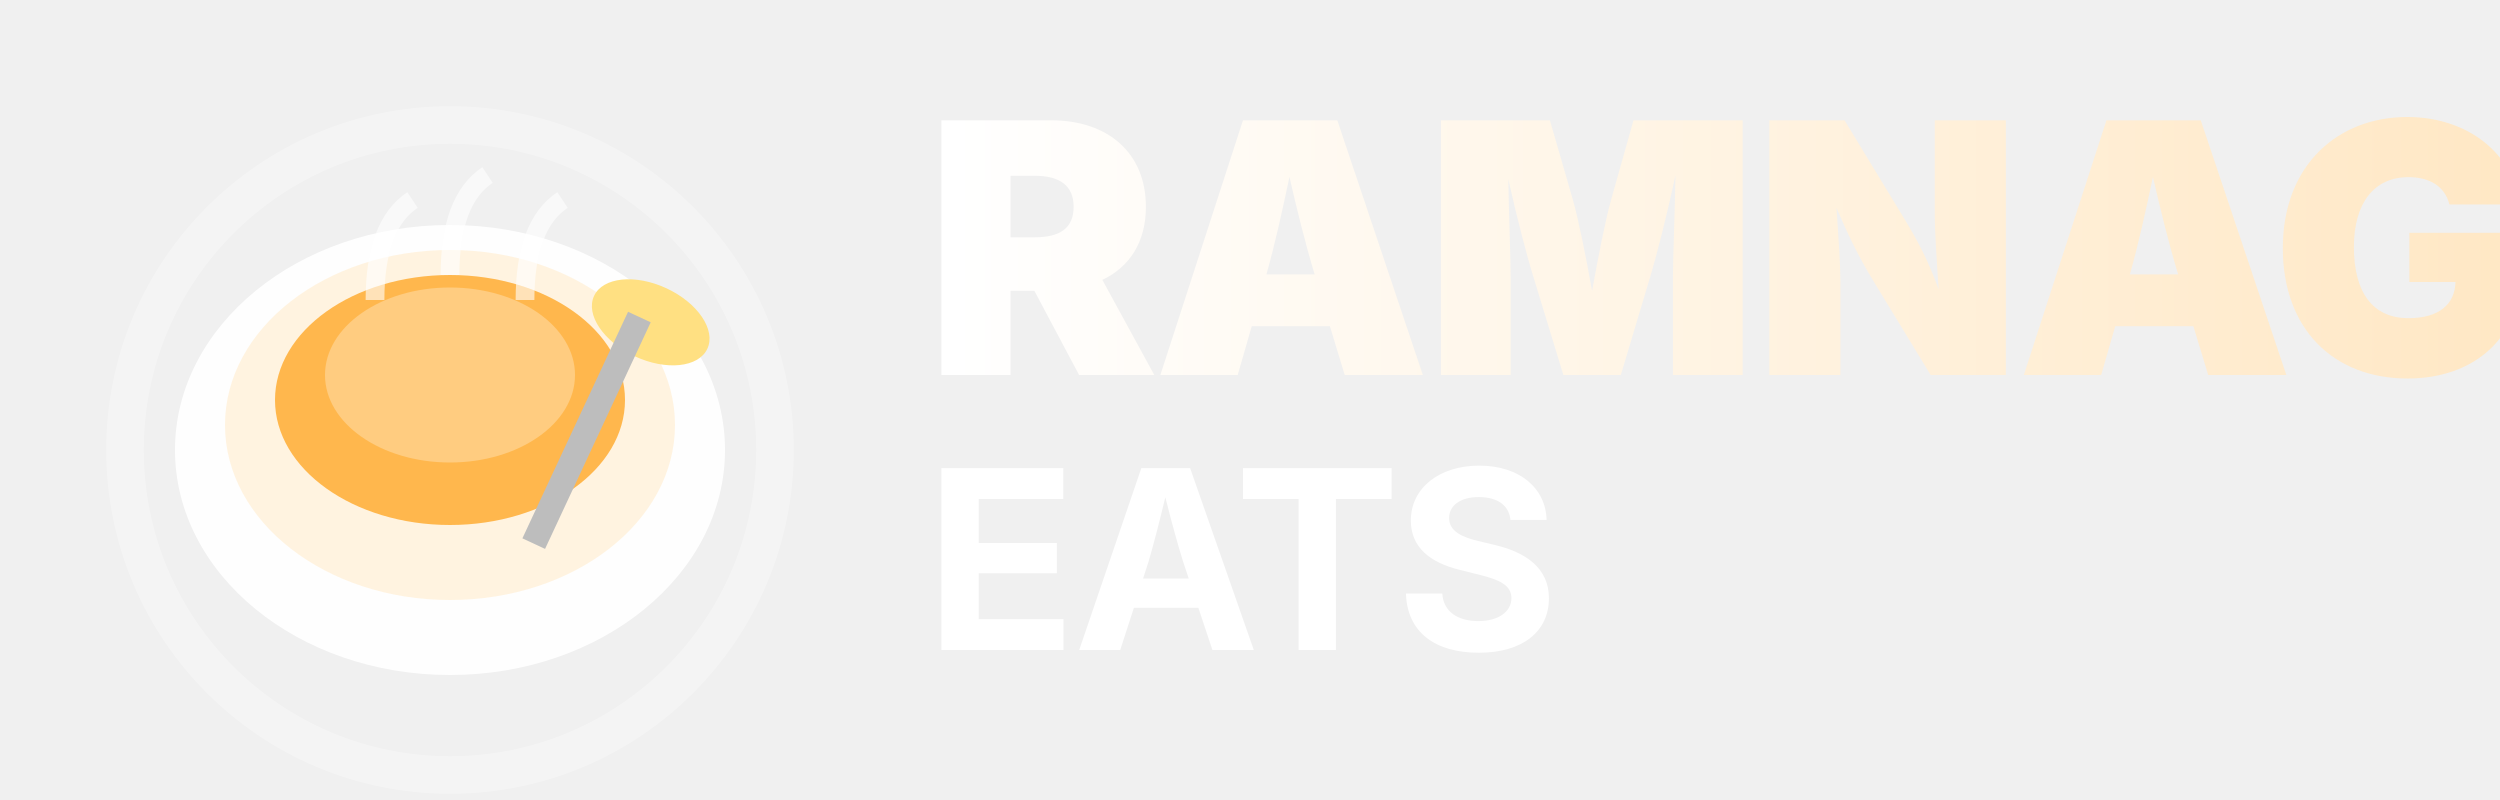
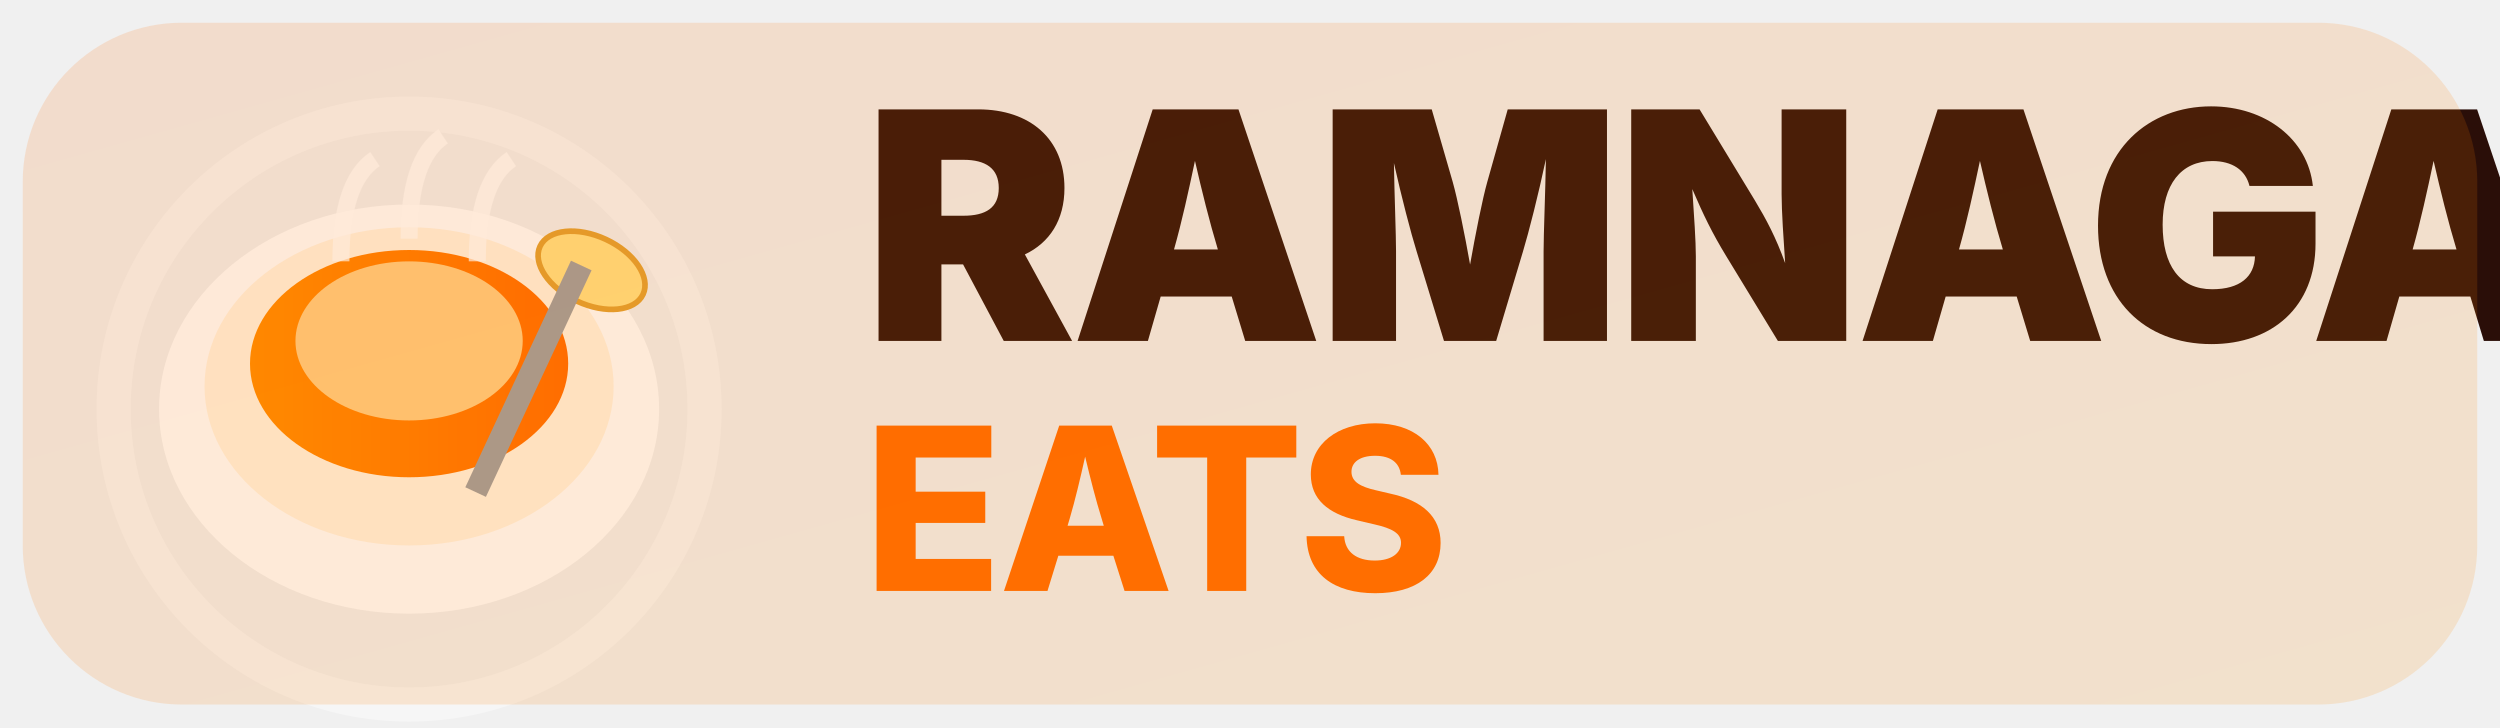
- <svg xmlns="http://www.w3.org/2000/svg" viewBox="0 0 200 64">
+ <svg xmlns="http://www.w3.org/2000/svg" viewBox="0 0 220 64">
  <defs>
    <linearGradient id="logo-bg" x1="0" y1="0" x2="1" y2="1">
      <stop offset="0%" stop-color="#FF6B00" />
      <stop offset="100%" stop-color="#FF8C00" />
    </linearGradient>
-     <linearGradient id="logo-txt" x1="0" y1="0" x2="1" y2="0">
-       <stop offset="0%" stop-color="#FFFFFF" />
-       <stop offset="100%" stop-color="#FFE0B2" />
+     <linearGradient id="logo-orange" x1="0" y1="0" x2="1" y2="0">
+       <stop offset="0%" stop-color="#FF8C00" />
+       <stop offset="100%" stop-color="#FF6B00" />
    </linearGradient>
  </defs>
-   <g transform="translate(8, 8)">
-     <circle cx="28" cy="28" r="26" fill="none" stroke="#FFFFFF" stroke-width="3" opacity="0.3" />
-     <ellipse cx="28" cy="28" rx="22" ry="18" fill="#FFFFFF" opacity="0.95" />
-     <ellipse cx="28" cy="26" rx="18" ry="14" fill="#FFF3E0" />
-     <ellipse cx="28" cy="24" rx="14" ry="10" fill="#FFB74D" />
-     <ellipse cx="28" cy="22" rx="10" ry="7" fill="#FFCC80" />
-     <path d="M22 16 Q22 10 25 8" stroke="#FFFFFF" stroke-width="1.5" fill="none" opacity="0.6" />
-     <path d="M28 14 Q28 8 31 6" stroke="#FFFFFF" stroke-width="1.5" fill="none" opacity="0.6" />
-     <path d="M34 16 Q34 10 37 8" stroke="#FFFFFF" stroke-width="1.5" fill="none" opacity="0.6" />
-     <g transform="translate(42, 8) rotate(25)">
-       <ellipse cx="6" cy="8" rx="5" ry="3" fill="#FFE082" />
-       <rect x="4" y="8" width="2" height="20" fill="#BDBDBD" />
+   <g transform="translate(6, 6)">
+     <circle cx="30" cy="30" r="26" fill="none" stroke="rgba(255,255,255,0.4)" stroke-width="3" />
+     <ellipse cx="30" cy="30" rx="22" ry="18" fill="#FFFFFF" opacity="0.95" />
+     <ellipse cx="30" cy="28" rx="18" ry="14" fill="#FFF3E0" />
+     <ellipse cx="30" cy="26" rx="14" ry="10" fill="url(#logo-orange)" />
+     <ellipse cx="30" cy="24" rx="10" ry="7" fill="#FFCC80" />
+     <path d="M24 17 Q24 10 27 8" stroke="#FFFFFF" stroke-width="1.5" fill="none" opacity="0.7" />
+     <path d="M30 15 Q30 8 33 6" stroke="#FFFFFF" stroke-width="1.5" fill="none" opacity="0.7" />
+     <path d="M36 17 Q36 10 39 8" stroke="#FFFFFF" stroke-width="1.5" fill="none" opacity="0.7" />
+     <g transform="translate(44, 8) rotate(25)">
+       <ellipse cx="6" cy="8" rx="5" ry="3" fill="#FFE082" stroke="#E0A030" stroke-width="0.5" />
+       <rect x="4" y="8" width="2" height="22" fill="#9E9E9E" />
    </g>
  </g>
-   <text x="74" y="30" font-family="system-ui, -apple-system, sans-serif" font-weight="900" font-size="28" fill="url(#logo-txt)" letter-spacing="-0.5">
+   <text x="76" y="30" font-family="system-ui, -apple-system, sans-serif" font-weight="900" font-size="28" fill="#2A0E08" letter-spacing="-0.5">
    RAMNAGAR
  </text>
-   <text x="74" y="52" font-family="system-ui, -apple-system, sans-serif" font-weight="700" font-size="20" fill="#FFFFFF" letter-spacing="-0.3">
+   <text x="76" y="52" font-family="system-ui, -apple-system, sans-serif" font-weight="800" font-size="20" fill="#FF6B00" letter-spacing="-0.3">
    EATS
  </text>
+   <rect x="2" y="2" width="216" height="60" rx="14" fill="url(#logo-bg)" opacity="0.15" />
</svg>
